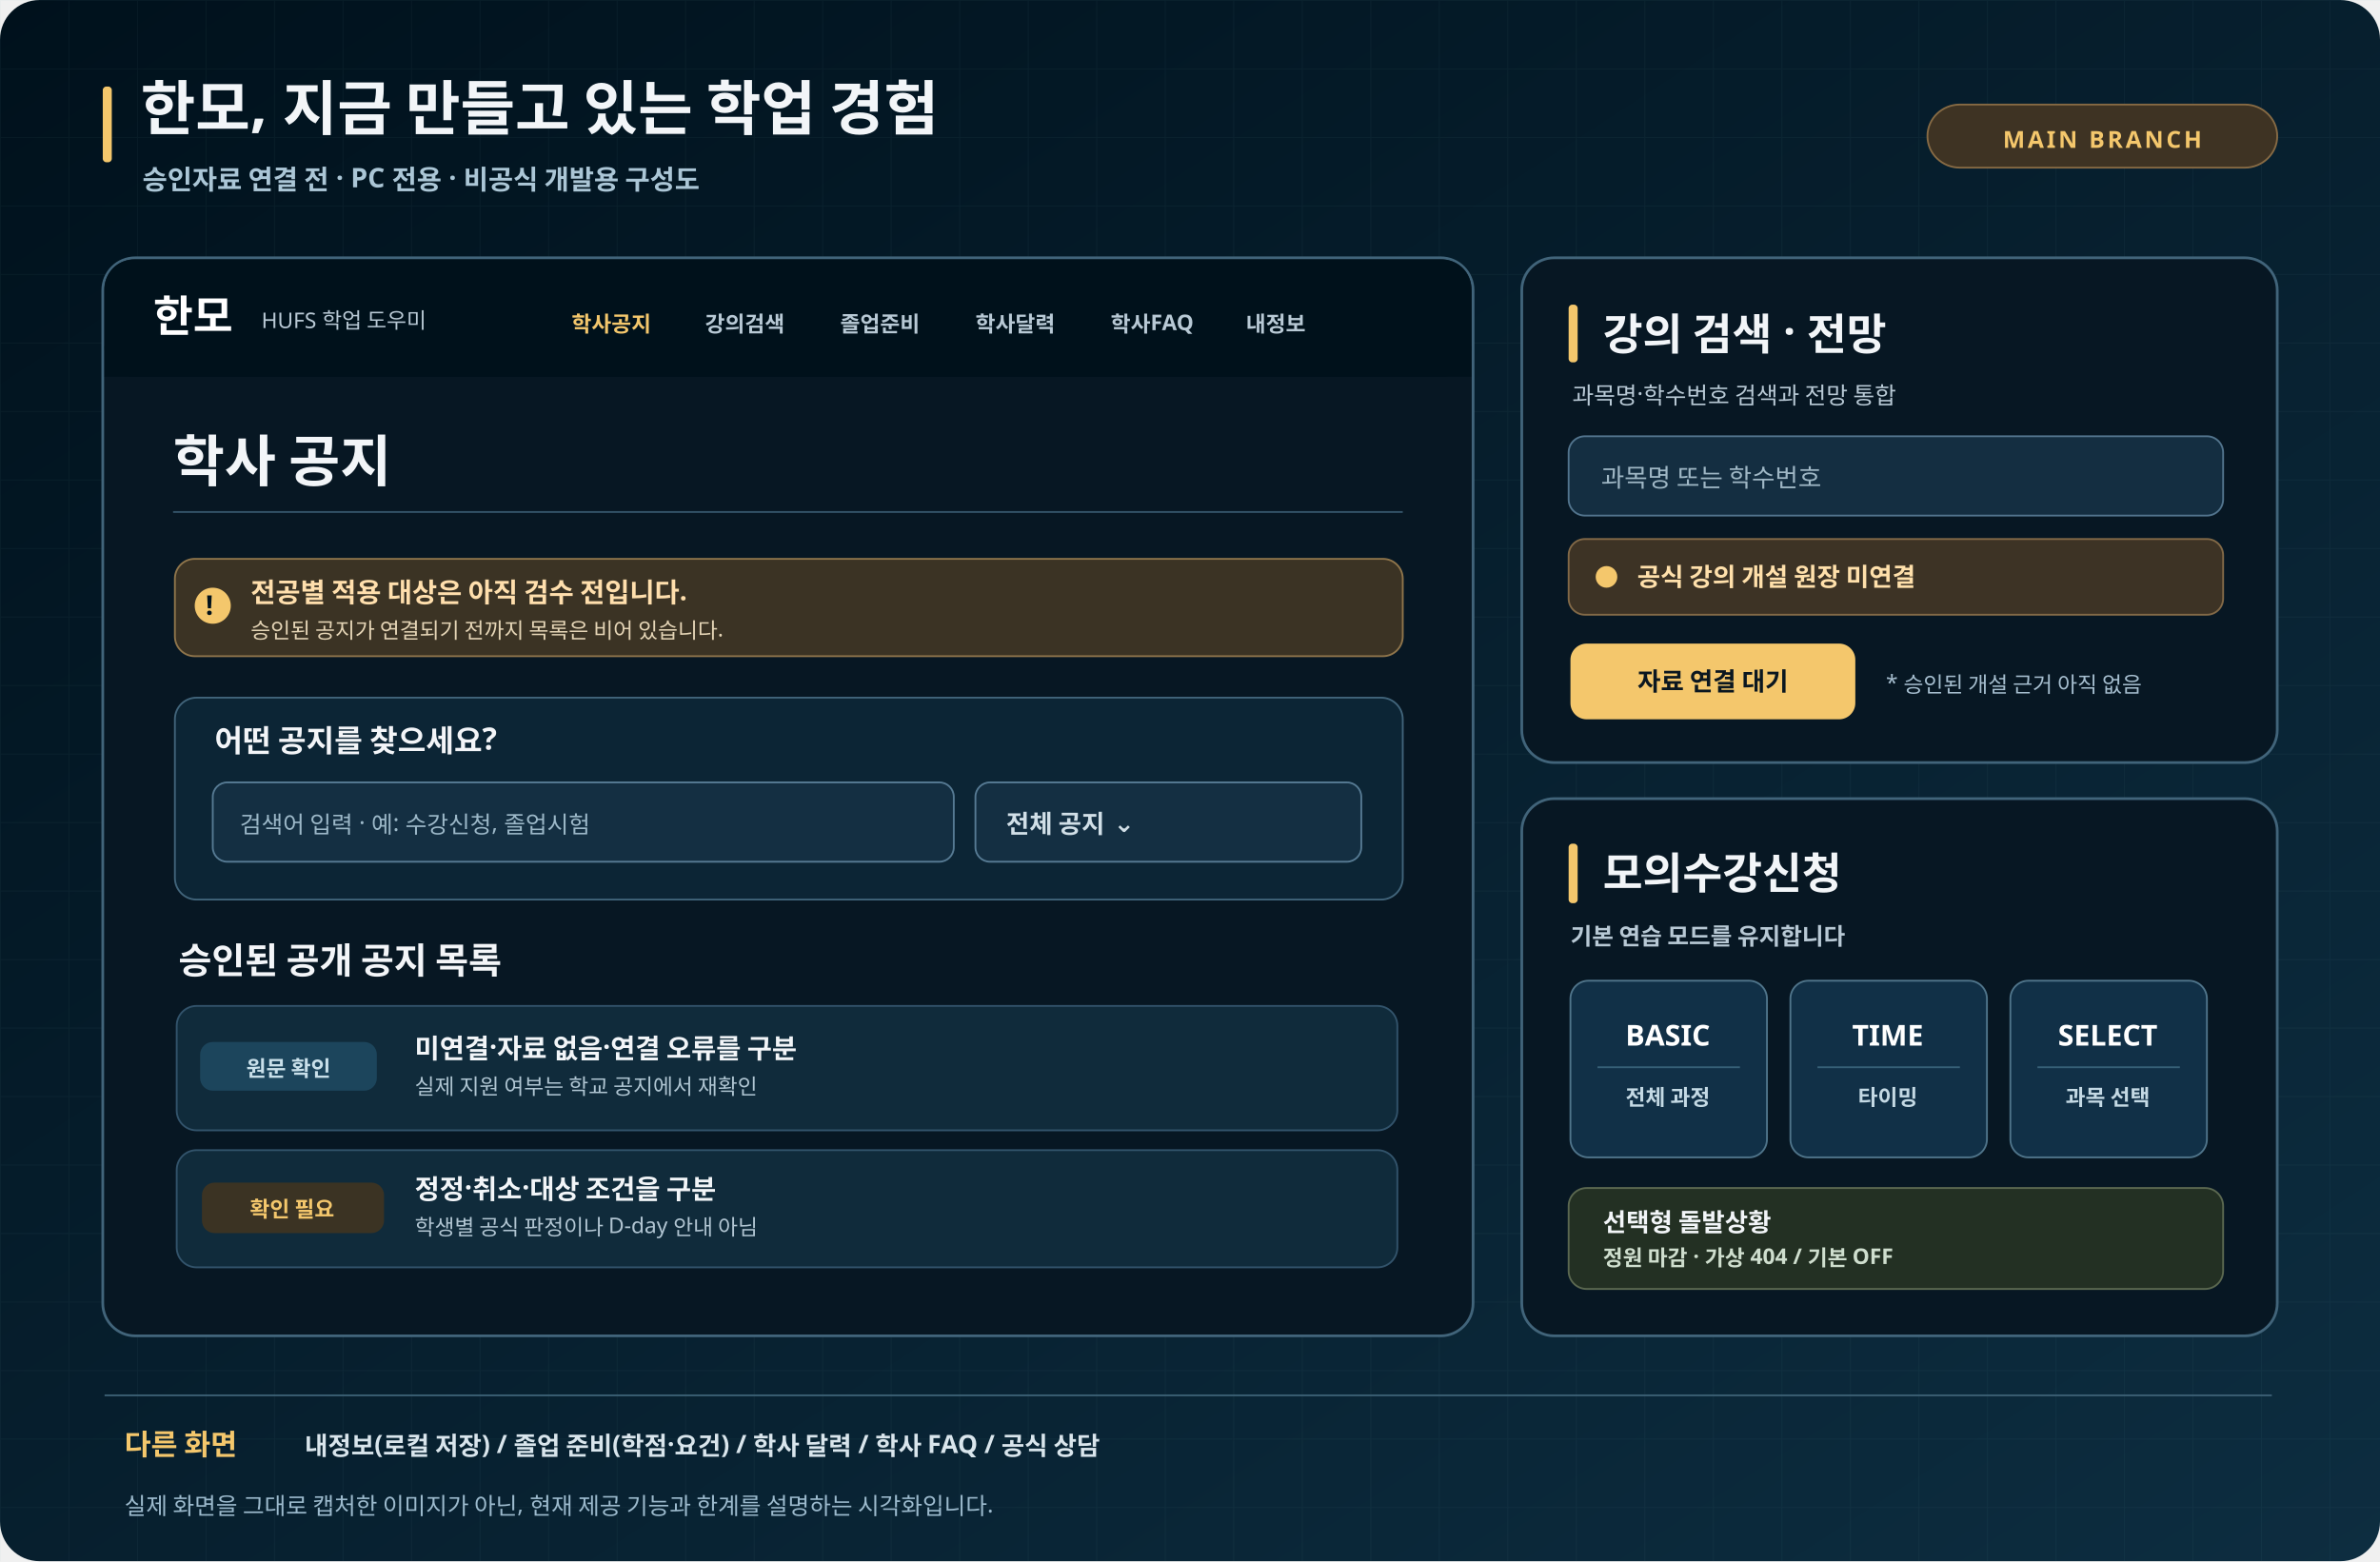
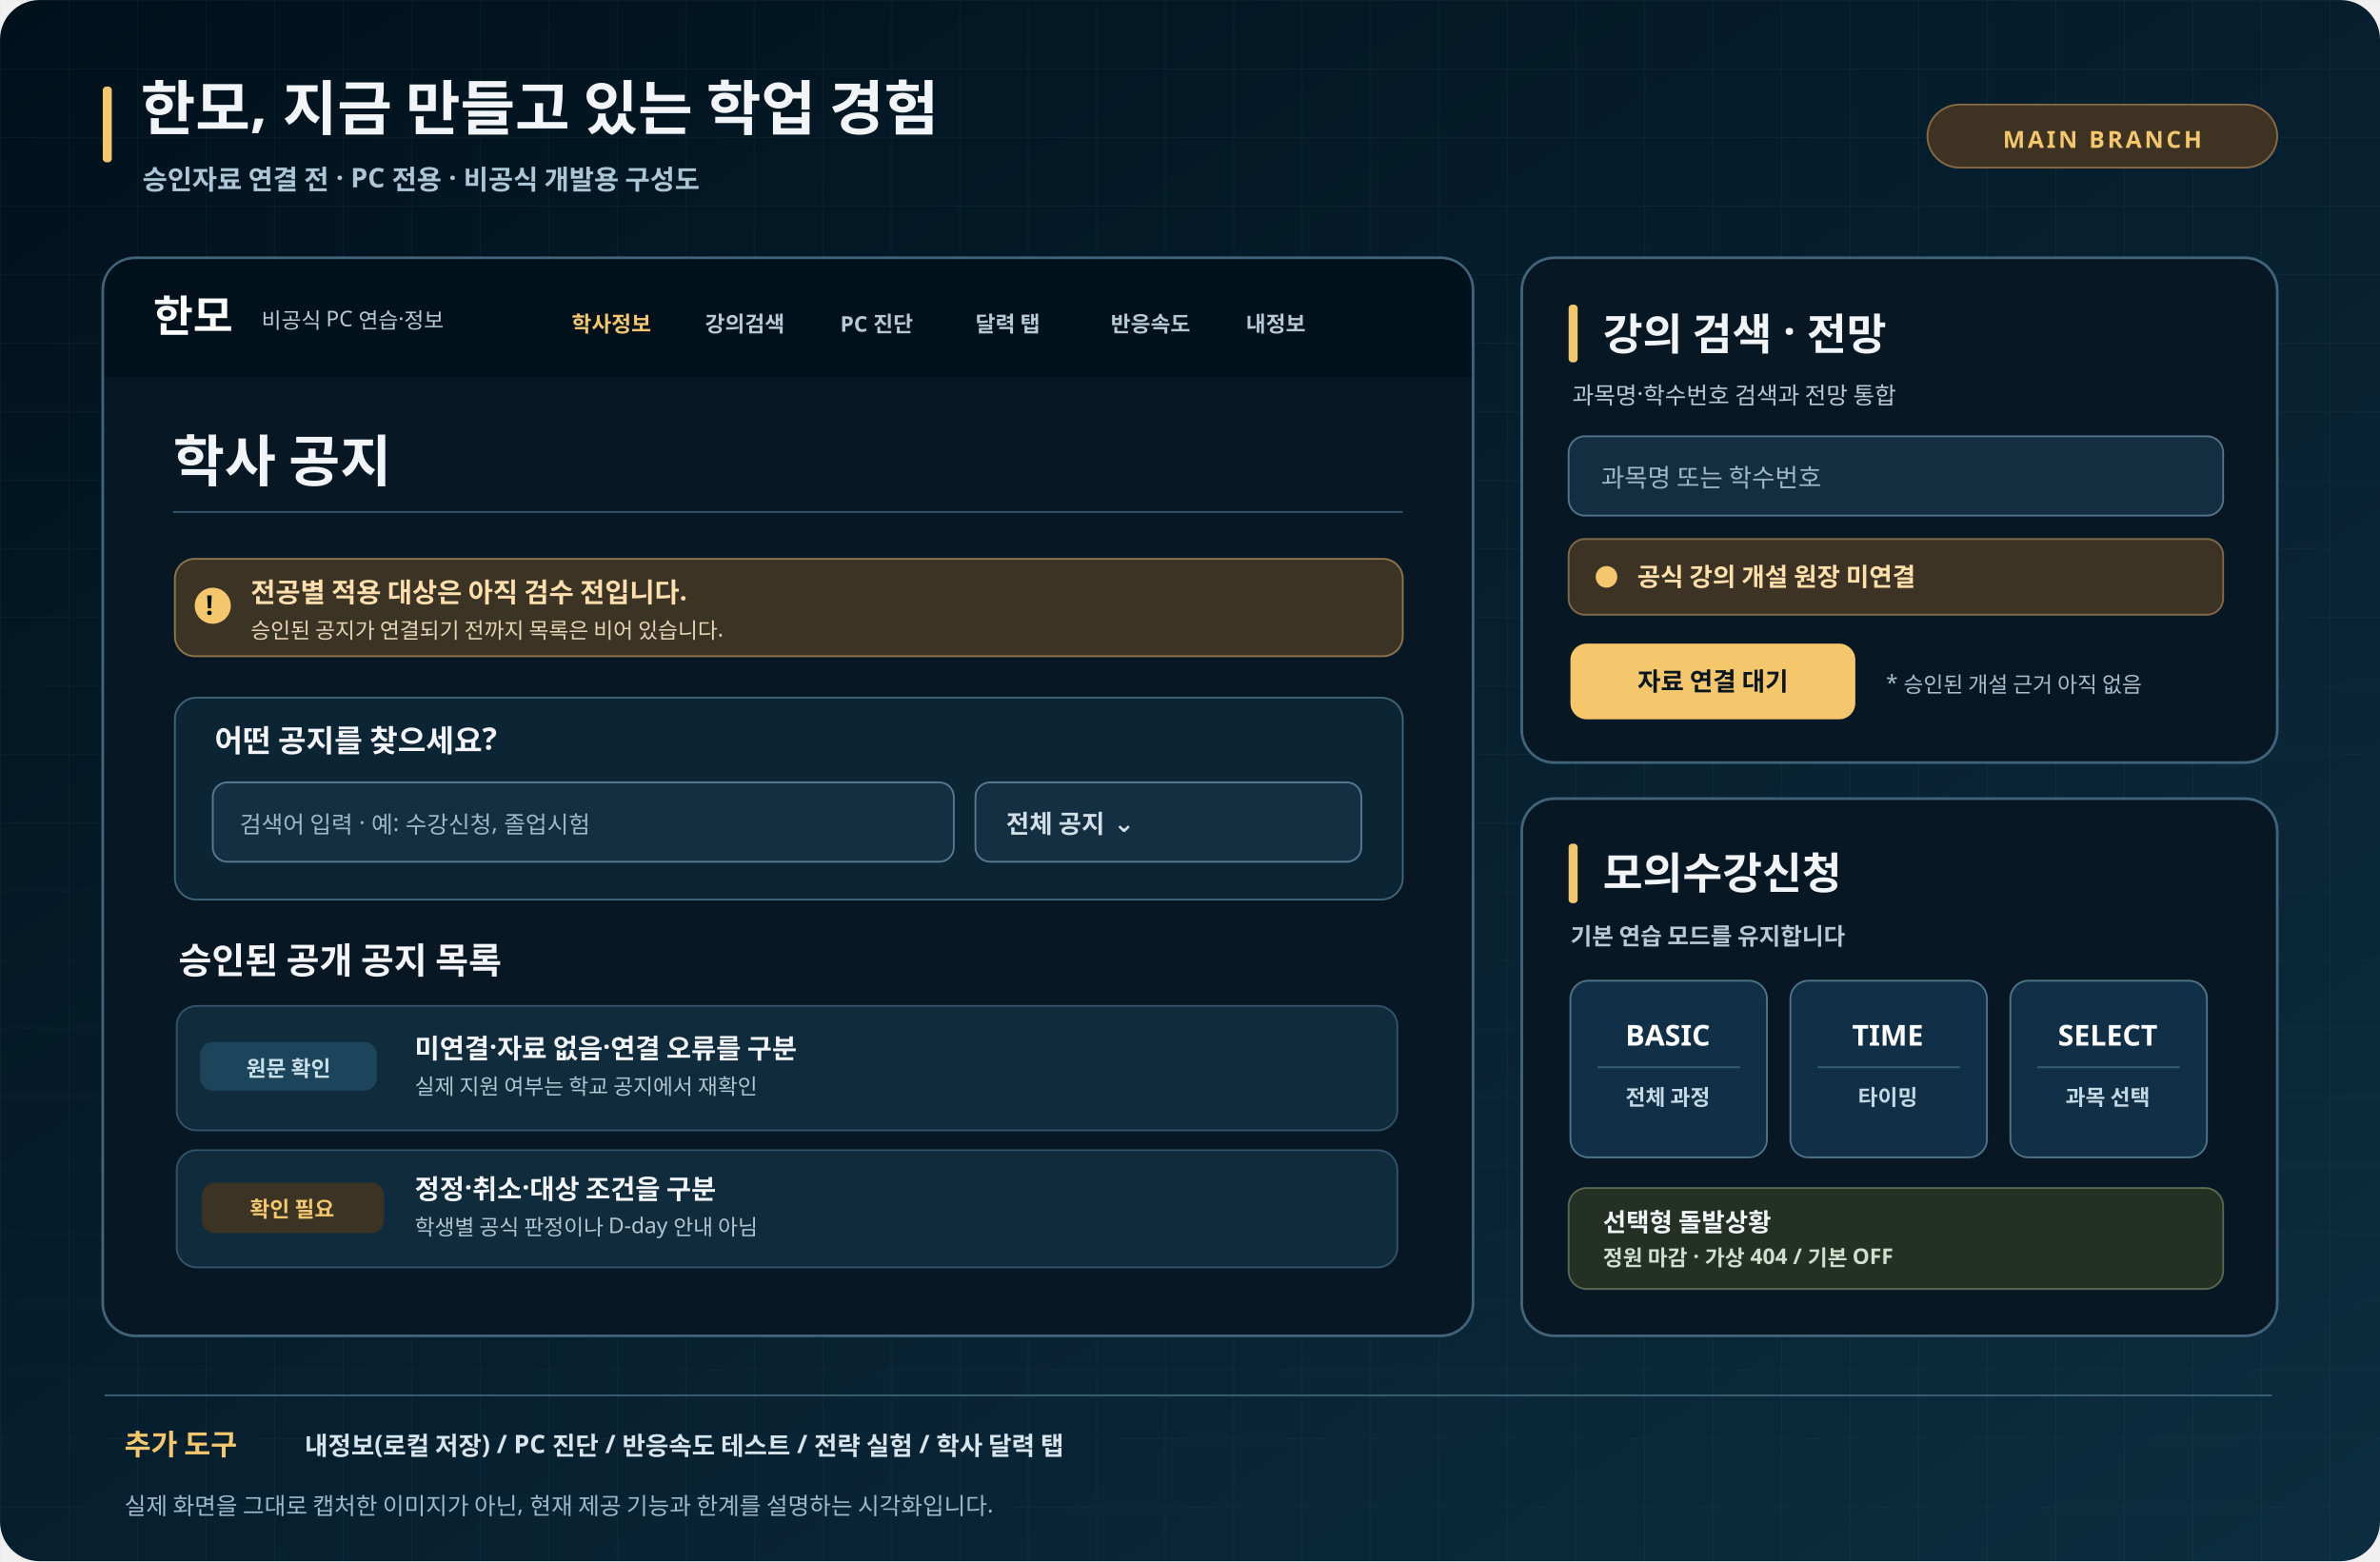
<svg xmlns="http://www.w3.org/2000/svg" width="1320" height="866" viewBox="0 0 1320 866" role="img" aria-labelledby="title desc">
  <defs>
    <linearGradient id="preview-bg" x1="0" y1="0" x2="1" y2="1">
      <stop offset="0" stop-color="#00111C" />
      <stop offset="1" stop-color="#0D2D40" />
    </linearGradient>
    <pattern id="preview-grid" width="38" height="38" patternUnits="userSpaceOnUse">
      <path d="M38 0H0V38" fill="none" stroke="#7CB6C6" stroke-opacity=".055" />
    </pattern>
  </defs>
  <g font-family="Noto Sans KR, Apple SD Gothic Neo, Malgun Gothic, sans-serif">
    <rect x="0" y="0" width="1320" height="866" rx="22" fill="url(#preview-bg)" stroke="none" stroke-width="1" />
    <rect x="0" y="0" width="1320" height="866" rx="0" fill="url(#preview-grid)" stroke="none" stroke-width="1" />
    <rect x="57" y="48" width="5" height="42" rx="2" fill="#F4C76C" stroke="none" stroke-width="1" />
    <text x="78" y="72" font-size="33" fill="#F2F5F8" font-weight="790">한모, 지금 만들고 있는 학업 경험</text>
    <text x="79" y="105" font-size="15" fill="#ABC6D6" font-weight="560">승인자료 연결 전  ·  PC 전용  ·  비공식 개발용 구성도</text>
    <rect x="1069" y="58" width="194" height="35" rx="18" fill="#3E3323" stroke="#866A44" stroke-width="1" />
    <text x="1166" y="82" font-size="13" fill="#F4C76C" font-weight="770" text-anchor="middle" letter-spacing="1.5">MAIN BRANCH</text>
    <rect x="57" y="143" width="760" height="598" rx="18" fill="#071723" stroke="#41647A" stroke-width="1.5" />
    <rect x="58" y="144" width="758" height="65" rx="16" fill="#00111B" stroke="none" stroke-width="1" />
    <rect x="58" y="192" width="758" height="17" rx="0" fill="#00111B" stroke="none" stroke-width="1" />
    <text x="85" y="184" font-size="24" fill="#FFFFFF" font-weight="850">한모</text>
-     <text x="145" y="182" font-size="12" fill="#B9C9D5" font-weight="450">HUFS 학업 도우미</text>
-     <text x="317" y="184" font-size="12" fill="#F4C76C" font-weight="760">학사공지</text>
+     <text x="145" y="182" font-size="12" fill="#B9C9D5" font-weight="450">비공식 PC 연습·정보</text>
+     <text x="317" y="184" font-size="12" fill="#F4C76C" font-weight="760">학사정보</text>
    <text x="391" y="184" font-size="12" fill="#B8C9D5" font-weight="600">강의검색</text>
-     <text x="466" y="184" font-size="12" fill="#B8C9D5" font-weight="600">졸업준비</text>
-     <text x="541" y="184" font-size="12" fill="#B8C9D5" font-weight="600">학사달력</text>
-     <text x="616" y="184" font-size="12" fill="#B8C9D5" font-weight="600">학사FAQ</text>
+     <text x="466" y="184" font-size="12" fill="#B8C9D5" font-weight="600">PC 진단</text>
+     <text x="541" y="184" font-size="12" fill="#B8C9D5" font-weight="600">달력 탭</text>
+     <text x="616" y="184" font-size="12" fill="#B8C9D5" font-weight="600">반응속도</text>
    <text x="691" y="184" font-size="12" fill="#B8C9D5" font-weight="600">내정보</text>
    <text x="96" y="267" font-size="31" fill="#F2F5F8" font-weight="780">학사 공지</text>
    <line x1="96" y1="284" x2="778" y2="284" stroke="#34556A" stroke-width="1" />
    <rect x="97" y="310" width="681" height="54" rx="11" fill="#3B3324" stroke="#8F754B" stroke-width="1" />
    <circle cx="118" cy="336" r="10" fill="#F4C76C" />
    <text x="114" y="341" font-size="15" fill="#00111B" font-weight="900">!</text>
    <text x="139" y="334" font-size="15" fill="#FFDFAD" font-weight="700">전공별 적용 대상은 아직 검수 전입니다.</text>
    <text x="139" y="354" font-size="12" fill="#E5D5B6" font-weight="500">승인된 공지가 연결되기 전까지 목록은 비어 있습니다.</text>
    <rect x="97" y="387" width="681" height="112" rx="12" fill="#0C2535" stroke="#41647A" stroke-width="1" />
    <text x="119" y="417" font-size="17" fill="#F3F5F8" font-weight="720">어떤 공지를 찾으세요?</text>
    <rect x="118" y="434" width="411" height="44" rx="8" fill="#142F42" stroke="#567A93" stroke-width="1" />
    <text x="133" y="462" font-size="13" fill="#9CB8C8" font-weight="450">검색어 입력  ·  예: 수강신청, 졸업시험</text>
    <rect x="541" y="434" width="214" height="44" rx="8" fill="#142F42" stroke="#567A93" stroke-width="1" />
    <text x="558" y="462" font-size="14" fill="#D1DFE7" font-weight="650">전체 공지   ⌄</text>
    <text x="99" y="540" font-size="20" fill="#F3F5F8" font-weight="750">승인된 공개 공지 목록</text>
    <rect x="98" y="558" width="677" height="69" rx="11" fill="#102B3B" stroke="#32536B" stroke-width="1" />
    <rect x="111" y="578" width="98" height="27" rx="7" fill="#1C455C" stroke="none" stroke-width="1" />
    <text x="160" y="597" font-size="12" fill="#C9E0EA" font-weight="700" text-anchor="middle">원문 확인</text>
    <text x="230" y="587" font-size="15" fill="#F2F5F8" font-weight="690">미연결·자료 없음·연결 오류를 구분</text>
    <text x="230" y="607" font-size="12" fill="#AFC5D2" font-weight="500">실제 지원 여부는 학교 공지에서 재확인</text>
    <rect x="98" y="638" width="677" height="65" rx="11" fill="#102B3B" stroke="#32536B" stroke-width="1" />
    <rect x="112" y="656" width="101" height="28" rx="7" fill="#3B3323" stroke="none" stroke-width="1" />
    <text x="162" y="675" font-size="12" fill="#F4C76C" font-weight="730" text-anchor="middle">확인 필요</text>
    <text x="230" y="665" font-size="15" fill="#F2F5F8" font-weight="690">정정·취소·대상 조건을 구분</text>
    <text x="230" y="685" font-size="12" fill="#B1C5D2" font-weight="500">학생별 공식 판정이나 D-day 안내 아님</text>
    <rect x="844" y="143" width="419" height="280" rx="18" fill="#071723" stroke="#41647A" stroke-width="1.5" />
    <rect x="870" y="169" width="5" height="32" rx="2" fill="#F4C76C" stroke="none" stroke-width="1" />
    <text x="889" y="194" font-size="24" fill="#F2F5F8" font-weight="800">강의 검색 · 전망</text>
    <text x="872" y="224" font-size="13" fill="#B8C9D5" font-weight="530">과목명·학수번호 검색과 전망 통합</text>
    <rect x="870" y="242" width="363" height="44" rx="9" fill="#142E41" stroke="#52748D" stroke-width="1" />
    <text x="888" y="270" font-size="14" fill="#9FB7C5" font-weight="500">과목명 또는 학수번호</text>
    <rect x="870" y="299" width="363" height="42" rx="9" fill="#3D3325" stroke="#826947" stroke-width="1" />
    <circle cx="891" cy="320" r="6" fill="#F4C76C" />
    <text x="908" y="325" font-size="14" fill="#FFE0AB" font-weight="730">공식 강의 개설 원장 미연결</text>
    <rect x="871" y="357" width="158" height="42" rx="9" fill="#F4C76C" stroke="none" stroke-width="1" />
    <text x="950" y="383" font-size="14" fill="#0B1720" font-weight="800" text-anchor="middle">자료 연결 대기</text>
    <text x="1046" y="383" font-size="12" fill="#A6BECF" font-weight="530">* 승인된 개설 근거 아직 없음</text>
    <rect x="844" y="443" width="419" height="298" rx="18" fill="#071723" stroke="#41647A" stroke-width="1.5" />
    <rect x="870" y="468" width="5" height="33" rx="2" fill="#F4C76C" stroke="none" stroke-width="1" />
    <text x="889" y="493" font-size="24" fill="#F2F5F8" font-weight="800">모의수강신청</text>
    <text x="871" y="524" font-size="13" fill="#B8C9D5" font-weight="550">기본 연습 모드를 유지합니다</text>
    <rect x="871" y="544" width="109" height="98" rx="10" fill="#113047" stroke="#4F748A" stroke-width="1" />
    <text x="925" y="580" font-size="16" fill="#FFFFFF" font-weight="820" text-anchor="middle">BASIC</text>
    <line x1="886" y1="592" x2="965" y2="592" stroke="#365F76" stroke-width="1" />
    <text x="925" y="613" font-size="12" fill="#C4D9E4" font-weight="580" text-anchor="middle">전체 과정</text>
    <rect x="993" y="544" width="109" height="98" rx="10" fill="#113047" stroke="#4F748A" stroke-width="1" />
    <text x="1047" y="580" font-size="16" fill="#FFFFFF" font-weight="820" text-anchor="middle">TIME</text>
    <line x1="1008" y1="592" x2="1087" y2="592" stroke="#365F76" stroke-width="1" />
    <text x="1047" y="613" font-size="12" fill="#C4D9E4" font-weight="580" text-anchor="middle">타이밍</text>
    <rect x="1115" y="544" width="109" height="98" rx="10" fill="#113047" stroke="#4F748A" stroke-width="1" />
    <text x="1169" y="580" font-size="16" fill="#FFFFFF" font-weight="820" text-anchor="middle">SELECT</text>
    <line x1="1130" y1="592" x2="1209" y2="592" stroke="#365F76" stroke-width="1" />
    <text x="1169" y="613" font-size="12" fill="#C4D9E4" font-weight="580" text-anchor="middle">과목 선택</text>
    <rect x="870" y="659" width="363" height="56" rx="10" fill="#233023" stroke="#5B6850" stroke-width="1" />
    <text x="889" y="683" font-size="14" fill="#F2F5F8" font-weight="740">선택형 돌발상황</text>
    <text x="889" y="702" font-size="12" fill="#CFDECE" font-weight="550">정원 마감 · 가상 404 / 기본 OFF</text>
    <line x1="58" y1="774" x2="1260" y2="774" stroke="#3B6074" stroke-width="1" />
-     <text x="69" y="807" font-size="16" fill="#F4C76C" font-weight="760">다른 화면</text>
-     <text x="169" y="807" font-size="14" fill="#D9E5EC" font-weight="600">내정보(로컬 저장)  /  졸업 준비(학점·요건)  /  학사 달력  /  학사 FAQ  /  공식 상담</text>
+     <text x="69" y="807" font-size="16" fill="#F4C76C" font-weight="760">추가 도구</text>
+     <text x="169" y="807" font-size="14" fill="#D9E5EC" font-weight="600">내정보(로컬 저장)  /  PC 진단  /  반응속도 테스트  /  전략 실험  /  학사 달력 탭</text>
    <text x="69" y="840" font-size="13" fill="#9CBACD" font-weight="500">실제 화면을 그대로 캡처한 이미지가 아닌, 현재 제공 기능과 한계를 설명하는 시각화입니다.</text>
  </g>
</svg>
